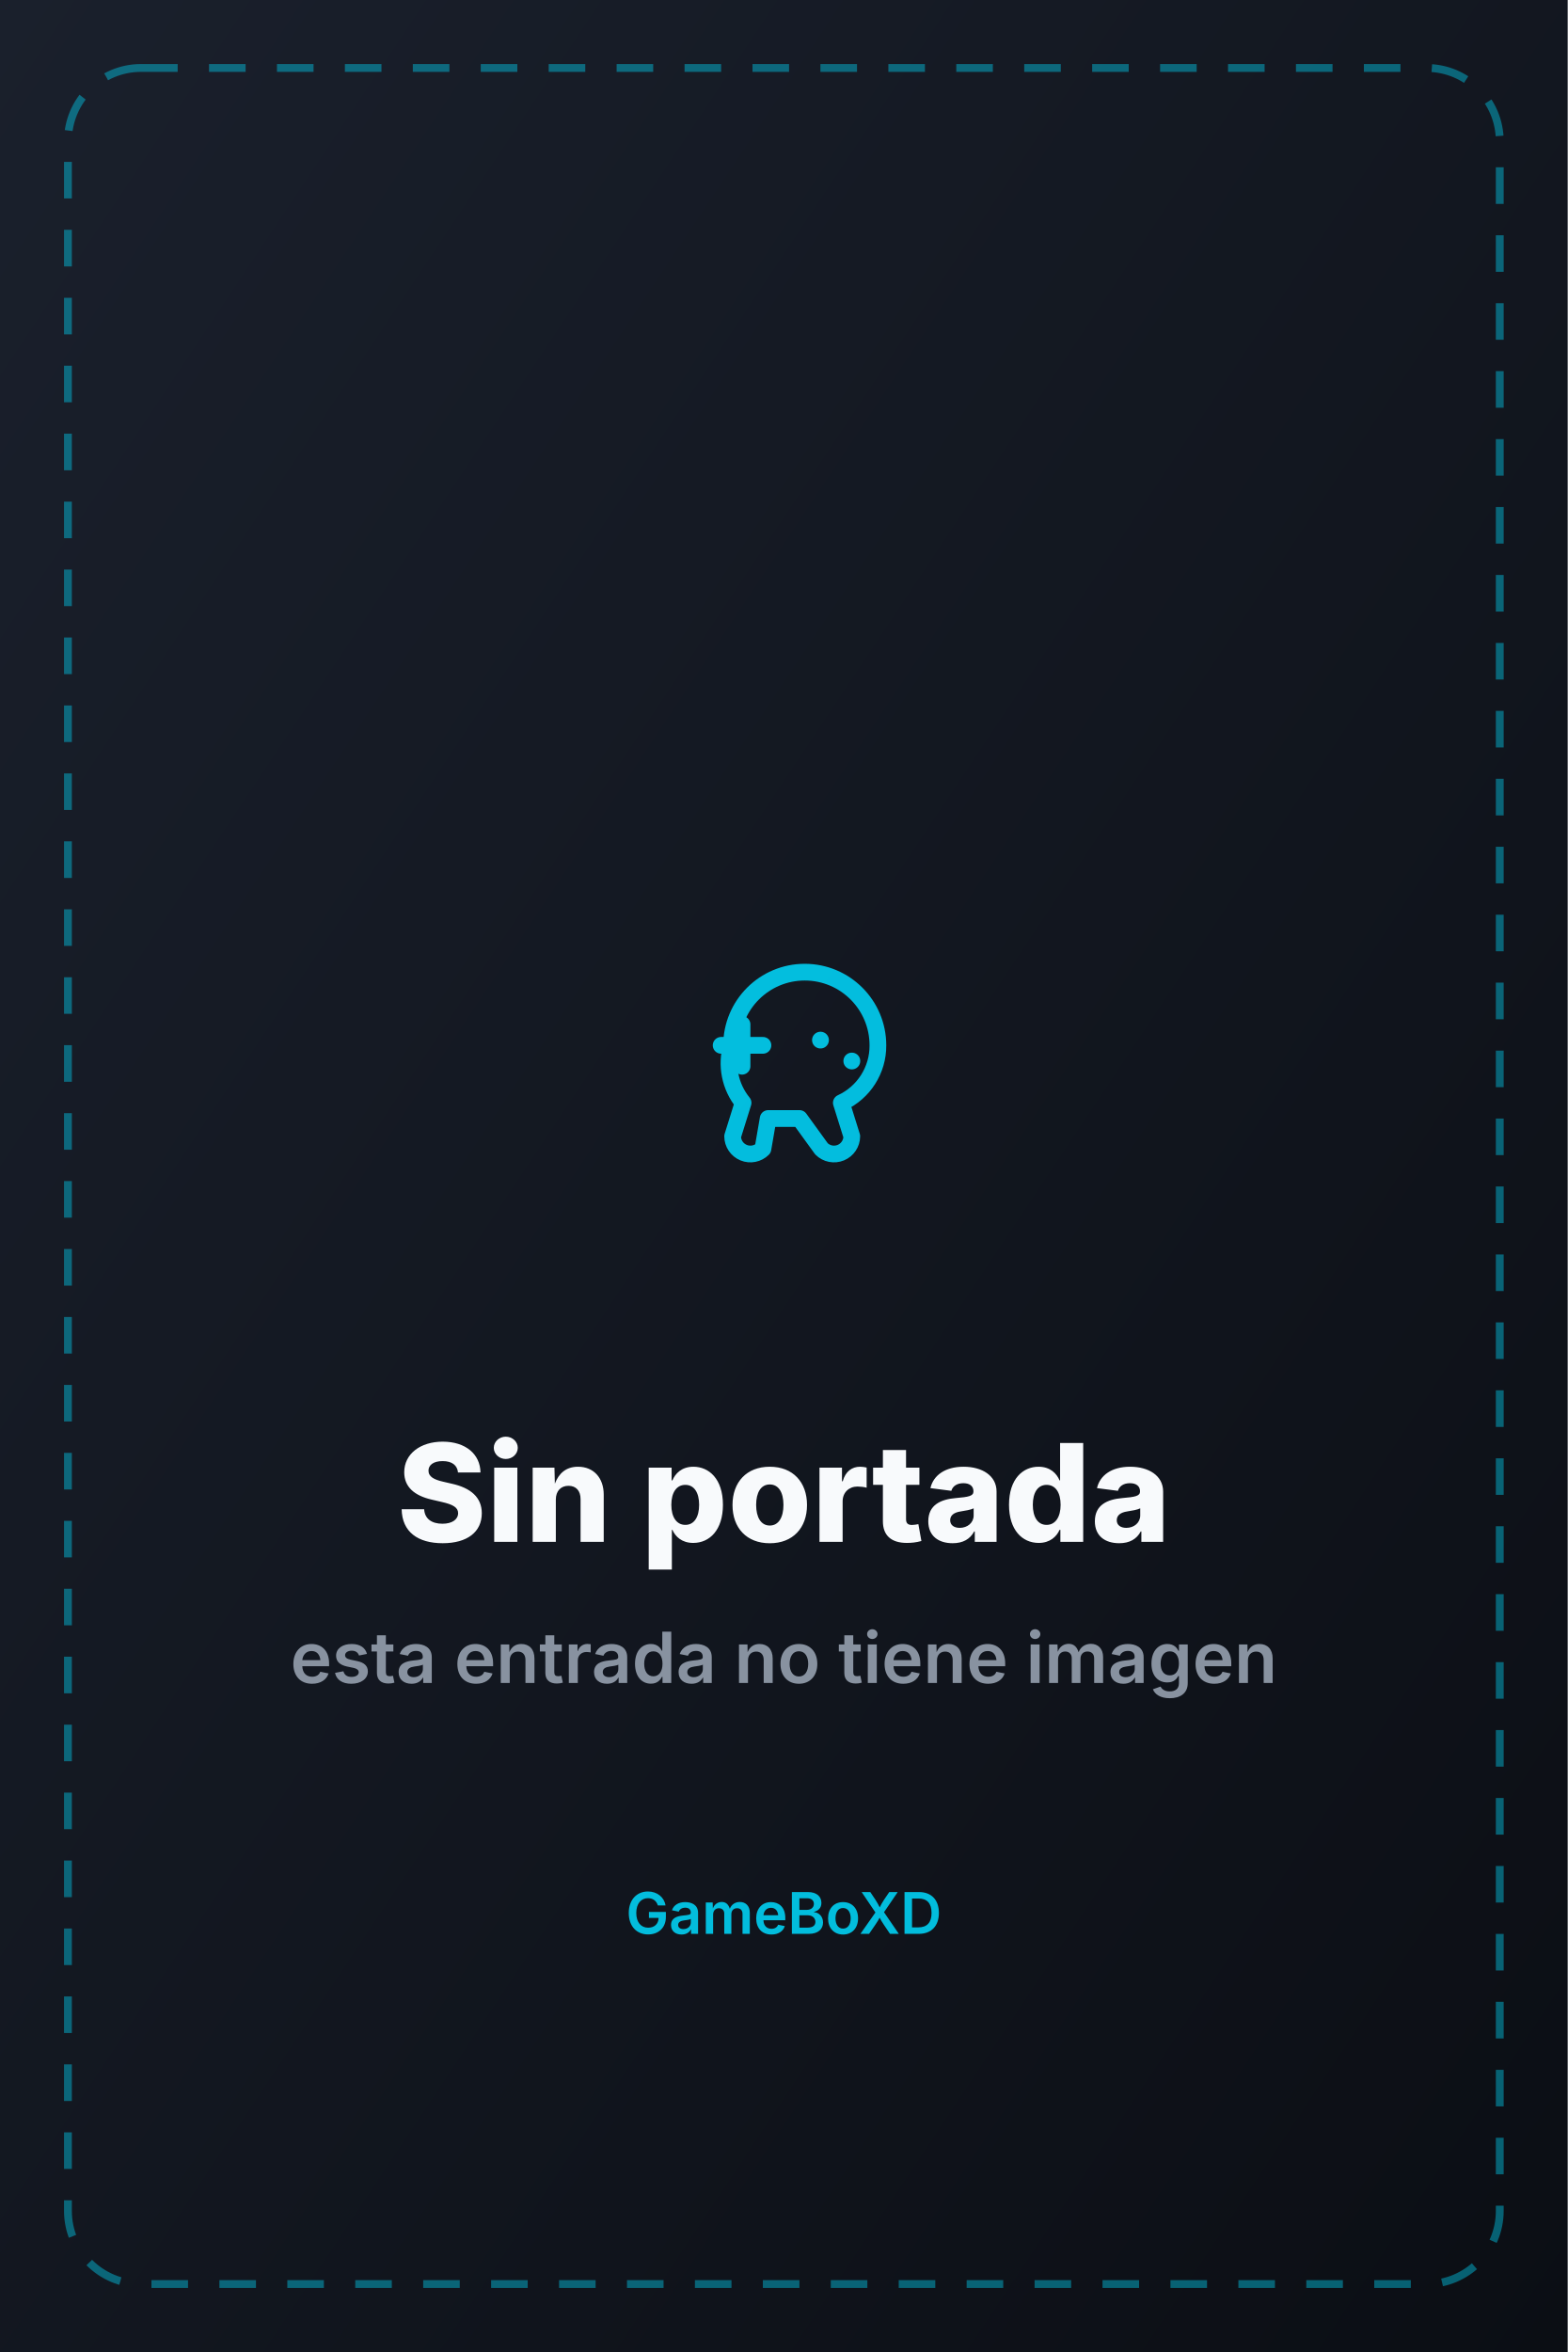
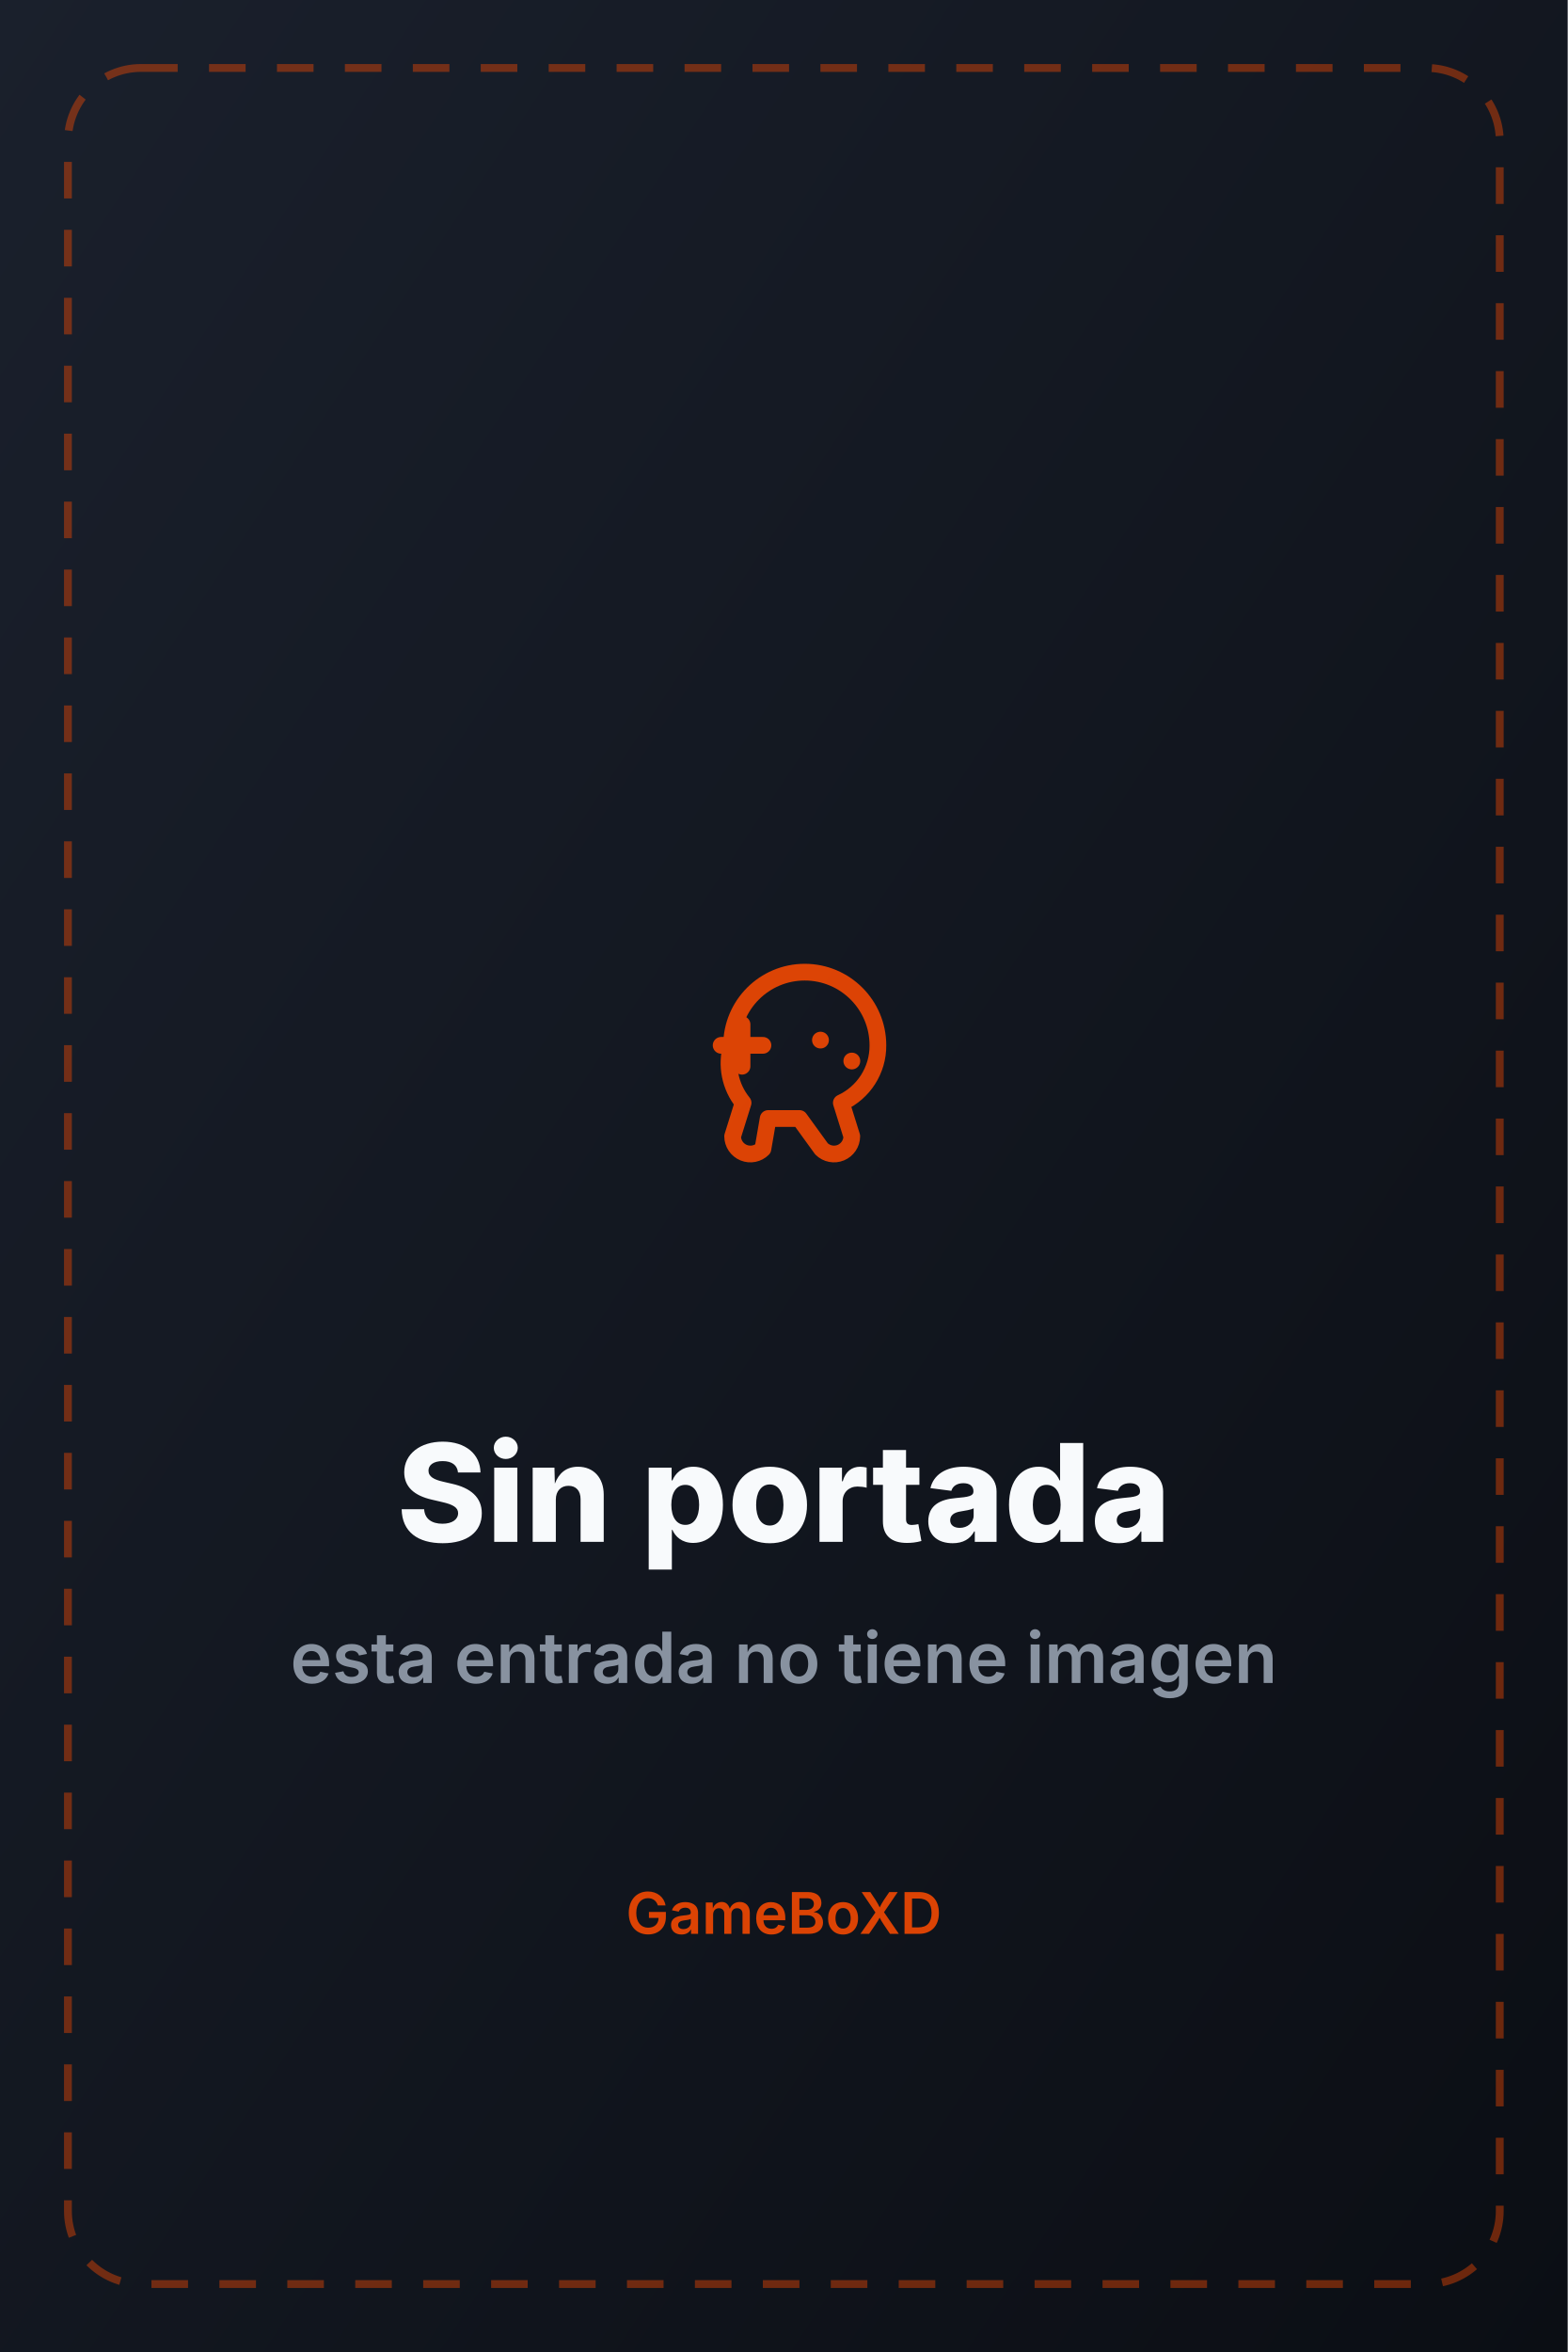
<svg xmlns="http://www.w3.org/2000/svg" width="600" height="900" viewBox="0 0 600 900" role="img" aria-label="Sin portada">
  <defs>
    <linearGradient id="phBg" x1="0" y1="0" x2="1" y2="1">
      <stop offset="0%" stop-color="#1A202C" />
      <stop offset="100%" stop-color="#0B0E14" />
    </linearGradient>
  </defs>
  <rect width="600" height="900" fill="url(#phBg)" />
-   <rect x="26" y="26" width="548" height="848" rx="28" fill="none" stroke="#00DBFF" stroke-width="3" stroke-dasharray="14 12" opacity="0.4" />
+   <rect x="26" y="26" width="548" height="848" rx="28" fill="none" stroke="#FF4B00" stroke-width="3" stroke-dasharray="14 12" opacity="0.4" />
  <g transform="translate(300 400)">
-     <g fill="none" stroke="#00DBFF" stroke-width="1.6" stroke-linecap="round" stroke-linejoin="round" opacity="0.85">
+     <g fill="none" stroke="#FF4B00" stroke-width="1.6" stroke-linecap="round" stroke-linejoin="round" opacity="0.85">
      <g transform="translate(-48 -48) scale(4)">
        <path d="M6 12h4M8 10v4" />
        <path d="M15.5 11.5h.01M18.5 13.5h.01" />
        <path d="M17.5 17.5l1 3.2a1.7 1.7 0 0 1-2.9 1.2L13.5 19h-3L10 21.9a1.7 1.7 0 0 1-2.9-1.2l1-3.2A6 6 0 0 1 7 12a7 7 0 0 1 14 0 6 6 0 0 1-3.5 5.5z" />
      </g>
    </g>
  </g>
  <text x="300" y="590" text-anchor="middle" font-family="Inter, system-ui, -apple-system, 'Segoe UI', Roboto, sans-serif" font-size="52" font-weight="800" fill="#F8FAFC">Sin portada</text>
  <text x="300" y="644" text-anchor="middle" font-family="Inter, system-ui, -apple-system, 'Segoe UI', Roboto, sans-serif" font-size="27" font-weight="600" fill="#8892A0">esta entrada no tiene imagen</text>
-   <text x="300" y="740" text-anchor="middle" font-family="Inter, system-ui, -apple-system, 'Segoe UI', Roboto, sans-serif" font-size="22" font-weight="600" fill="#00DBFF" opacity="0.85">GameBoXD</text>
+   <text x="300" y="740" text-anchor="middle" font-family="Inter, system-ui, -apple-system, 'Segoe UI', Roboto, sans-serif" font-size="22" font-weight="600" fill="#FF4B00" opacity="0.85">GameBoXD</text>
</svg>
